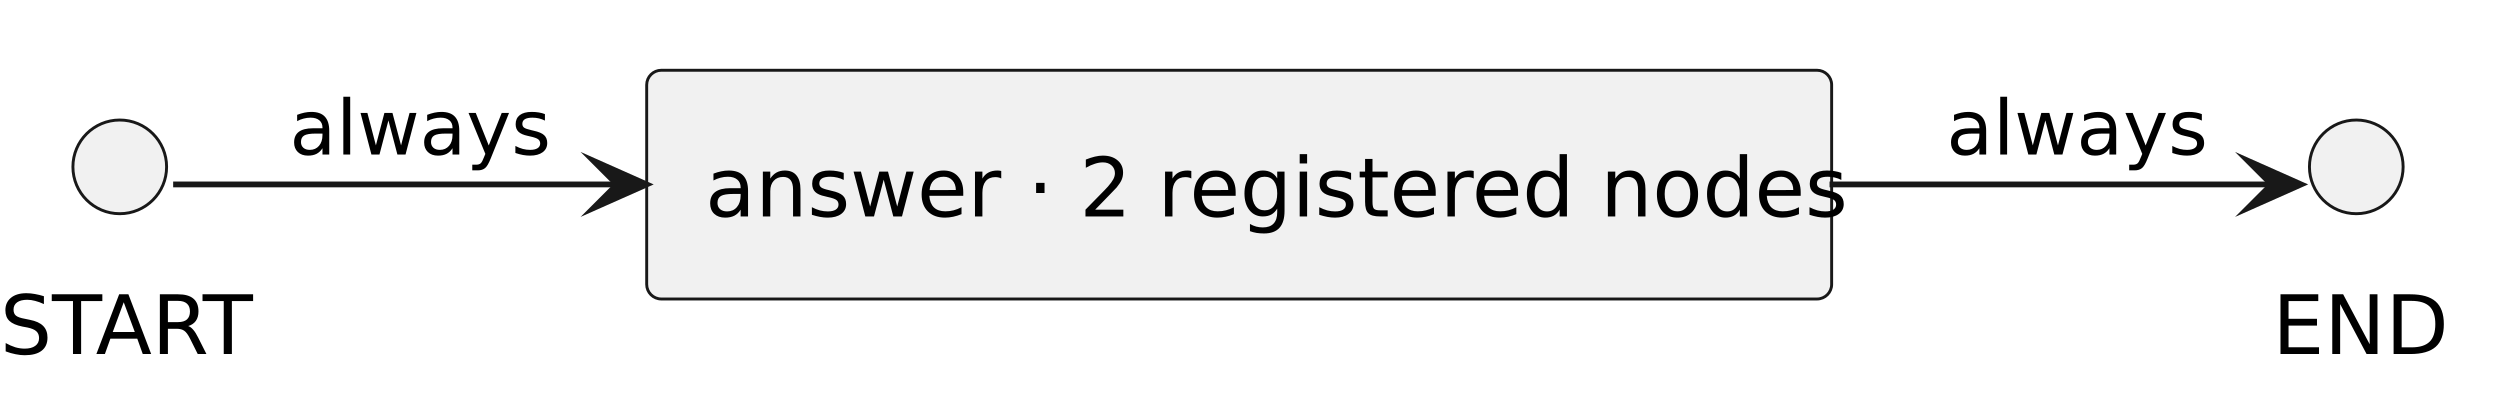
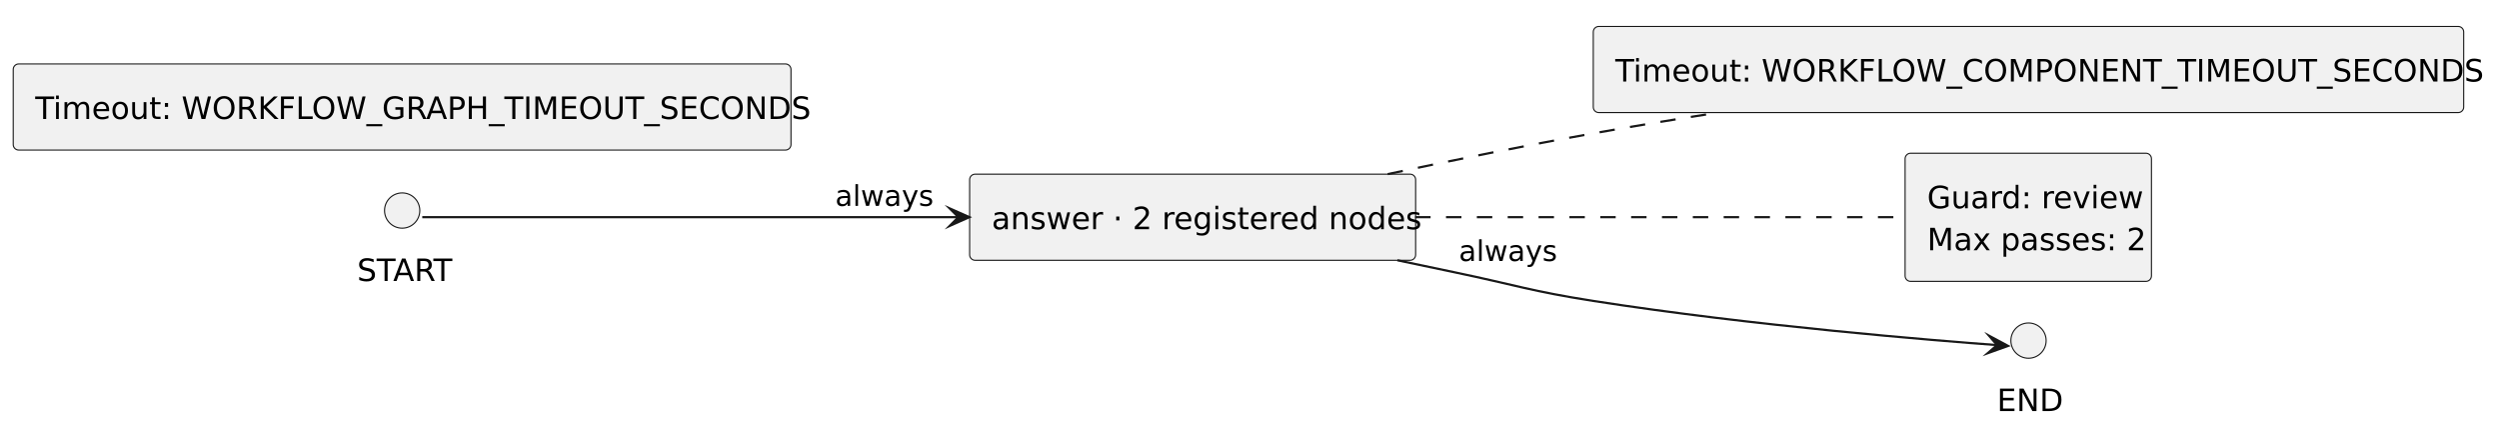
- <svg xmlns="http://www.w3.org/2000/svg" xmlns:xlink="http://www.w3.org/1999/xlink" version="1.1" data-diagram-type="DESCRIPTION" style="width:427px;height:67px;background:#FFFFFF;" width="427px" height="67px" viewBox="0 0 427 67" zoomAndPan="magnify" preserveAspectRatio="none" contentStyleType="text/css">
+ <svg xmlns="http://www.w3.org/2000/svg" xmlns:xlink="http://www.w3.org/1999/xlink" version="1.1" data-diagram-type="DESCRIPTION" style="width:1134px;height:193px;background:#FFFFFF;" width="1134px" height="193px" viewBox="0 0 1134 193" zoomAndPan="magnify" preserveAspectRatio="none" contentStyleType="text/css">
  <defs />
  <g font-family="DejaVu Sans, Liberation Sans, Arial, sans-serif" lengthAdjust="spacing">
    <g class="entity" data-qualified-name="n0" id="ent0001" data-source-line="5">
      <a target="_top" href="//github.com/gorban/api-agent/blob/_____switch_branch_____/tests/integration/fixtures/workflow_preferences/workflows/components/answer.md.html" xlink:href="//github.com/gorban/api-agent/blob/_____switch_branch_____/tests/integration/fixtures/workflow_preferences/workflows/components/answer.md.html" xlink:type="simple" xlink:actuate="onRequest" xlink:show="new" title="//github.com/gorban/api-agent/blob/_____switch_branch_____/tests/integration/fixtures/workflow_preferences/workflows/components/answer.md.html" xlink:title="//github.com/gorban/api-agent/blob/_____switch_branch_____/tests/integration/fixtures/workflow_preferences/workflows/components/answer.md.html">
-         <rect x="110.454" y="12" width="202.391" height="39.068" fill="#F1F1F1" style="stroke:#181818;stroke-width:0.5;" rx="2.5" ry="2.5" />
-         <text x="120.454" y="36.966" fill="#000" font-size="14" textLength="182.391">answer · 2 registered nodes</text>
+         <rect x="440" y="79" width="202.391" height="39.068" fill="#F1F1F1" style="stroke:#181818;stroke-width:0.5;" rx="2.5" ry="2.5" />
+         <text x="450" y="103.966" fill="#000" font-size="14" textLength="182.391">answer · 2 registered nodes</text>
      </a>
    </g>
-     <g class="entity" data-qualified-name="start" id="ent0002" data-source-line="6">
-       <ellipse cx="20.454" cy="28.5" rx="8" ry="8" fill="#F1F1F1" style="stroke:#181818;stroke-width:0.5;" />
-       <text x="0" y="60.466" fill="#000" font-size="14" textLength="40.908">START</text>
+     <g class="entity" data-qualified-name="timeout0" id="ent0002" data-source-line="6">
+       <a target="_top" href="//github.com/gorban/api-agent/blob/_____switch_branch_____/tests/integration/fixtures/workflow_preferences/.private_resources/diagrams/contracts/18a47843e4791a00f7ac9f83.md.html" xlink:href="//github.com/gorban/api-agent/blob/_____switch_branch_____/tests/integration/fixtures/workflow_preferences/.private_resources/diagrams/contracts/18a47843e4791a00f7ac9f83.md.html" xlink:type="simple" xlink:actuate="onRequest" xlink:show="new" title="//github.com/gorban/api-agent/blob/_____switch_branch_____/tests/integration/fixtures/workflow_preferences/.private_resources/diagrams/contracts/18a47843e4791a00f7ac9f83.md.html" xlink:title="//github.com/gorban/api-agent/blob/_____switch_branch_____/tests/integration/fixtures/workflow_preferences/.private_resources/diagrams/contracts/18a47843e4791a00f7ac9f83.md.html">
+         <rect x="6" y="29" width="352.933" height="39.068" fill="#F1F1F1" style="stroke:#181818;stroke-width:0.5;" rx="2.5" ry="2.5" />
+         <text x="16" y="53.966" fill="#000" font-size="14" textLength="332.933">Timeout: WORKFLOW_GRAPH_TIMEOUT_SECONDS</text>
+       </a>
    </g>
-     <g class="entity" data-qualified-name="end" id="ent0004" data-source-line="8">
-       <ellipse cx="402.454" cy="28.5" rx="8" ry="8" fill="#F1F1F1" style="stroke:#181818;stroke-width:0.5;" />
-       <text x="388.132" y="60.466" fill="#000" font-size="14" textLength="28.644">END</text>
+     <g class="entity" data-qualified-name="timeout1" id="ent0003" data-source-line="7">
+       <a target="_top" href="//github.com/gorban/api-agent/blob/_____switch_branch_____/tests/integration/fixtures/workflow_preferences/.private_resources/diagrams/contracts/2c6f2761f1c9c22f7bbcc088.md.html" xlink:href="//github.com/gorban/api-agent/blob/_____switch_branch_____/tests/integration/fixtures/workflow_preferences/.private_resources/diagrams/contracts/2c6f2761f1c9c22f7bbcc088.md.html" xlink:type="simple" xlink:actuate="onRequest" xlink:show="new" title="//github.com/gorban/api-agent/blob/_____switch_branch_____/tests/integration/fixtures/workflow_preferences/.private_resources/diagrams/contracts/2c6f2761f1c9c22f7bbcc088.md.html" xlink:title="//github.com/gorban/api-agent/blob/_____switch_branch_____/tests/integration/fixtures/workflow_preferences/.private_resources/diagrams/contracts/2c6f2761f1c9c22f7bbcc088.md.html">
+         <rect x="723" y="12" width="394.974" height="39.068" fill="#F1F1F1" style="stroke:#181818;stroke-width:0.5;" rx="2.5" ry="2.5" />
+         <text x="733" y="36.966" fill="#000" font-size="14" textLength="374.974">Timeout: WORKFLOW_COMPONENT_TIMEOUT_SECONDS</text>
+       </a>
    </g>
-     <g class="link" data-entity-1="ent0002" data-entity-2="ent0001" id="lnk3" data-link-type="dependency">
-       <polygon points="110.42,31.5,101.42,27.5,105.42,31.5,101.42,35.5,110.42,31.5" fill="#181818" style="stroke:#181818;stroke-width:1;stroke-linejoin:miter;stroke-miterlimit:10;" />
-       <path d="M29.575,31.5 C44.271,31.5 71.879,31.5 105.42,31.5" style="stroke:#181818;stroke-width:1;" fill="none" />
-       <text x="49.454" y="26.397" fill="#000" font-size="13" textLength="41.015">always</text>
+     <g class="entity" data-qualified-name="control2" id="ent0005" data-source-line="9">
+       <a target="_top" href="//github.com/gorban/api-agent/blob/_____switch_branch_____/tests/integration/fixtures/workflow_preferences/workflows/components/answer.md.html" xlink:href="//github.com/gorban/api-agent/blob/_____switch_branch_____/tests/integration/fixtures/workflow_preferences/workflows/components/answer.md.html" xlink:type="simple" xlink:actuate="onRequest" xlink:show="new" title="//github.com/gorban/api-agent/blob/_____switch_branch_____/tests/integration/fixtures/workflow_preferences/workflows/components/answer.md.html" xlink:title="//github.com/gorban/api-agent/blob/_____switch_branch_____/tests/integration/fixtures/workflow_preferences/workflows/components/answer.md.html">
+         <rect x="864.5" y="69.5" width="111.784" height="58.136" fill="#F1F1F1" style="stroke:#181818;stroke-width:0.5;" rx="2.5" ry="2.5" />
+         <text x="874.5" y="94.466" fill="#000" font-size="14" textLength="91.784">Guard: review</text>
+         <text x="874.5" y="113.534" fill="#000" font-size="14" textLength="91.476">Max passes: 2</text>
+       </a>
    </g>
-     <g class="link" data-entity-1="ent0001" data-entity-2="ent0004" id="lnk5" data-link-type="dependency">
-       <polygon points="393.004,31.5,384.004,27.5,388.004,31.5,384.004,35.5,393.004,31.5" fill="#181818" style="stroke:#181818;stroke-width:1;stroke-linejoin:miter;stroke-miterlimit:10;" />
-       <path d="M312.488,31.5 C345.781,31.5 373.155,31.5 388.004,31.5" style="stroke:#181818;stroke-width:1;" fill="none" />
-       <text x="332.454" y="26.397" fill="#000" font-size="13" textLength="41.015">always</text>
+     <g class="entity" data-qualified-name="start" id="ent0007" data-source-line="11">
+       <ellipse cx="182.5" cy="95.5" rx="8" ry="8" fill="#F1F1F1" style="stroke:#181818;stroke-width:0.5;" />
+       <text x="162.046" y="127.466" fill="#000" font-size="14" textLength="40.908">START</text>
+     </g>
+     <g class="entity" data-qualified-name="end" id="ent0009" data-source-line="13">
+       <ellipse cx="920.5" cy="154.5" rx="8" ry="8" fill="#F1F1F1" style="stroke:#181818;stroke-width:0.5;" />
+       <text x="906.178" y="186.466" fill="#000" font-size="14" textLength="28.644">END</text>
+     </g>
+     <g class="link" data-entity-1="ent0001" data-entity-2="ent0003" id="lnk4" data-link-type="association">
+       <path d="M629.711,78.972 C659.272,72.688 692.498,65.948 723,60.5 C741.416,57.211 760.851,54.014 780.047,51.017" style="stroke:#181818;stroke-width:1;stroke-dasharray:7,7;" fill="none" />
+     </g>
+     <g class="link" data-entity-1="ent0001" data-entity-2="ent0005" id="lnk6" data-link-type="association">
+       <path d="M642.172,98.5 C713.38,98.5 806.341,98.5 864.485,98.5" style="stroke:#181818;stroke-width:1;stroke-dasharray:7,7;" fill="none" />
+     </g>
+     <g class="link" data-entity-1="ent0007" data-entity-2="ent0001" id="lnk8" data-link-type="dependency">
+       <polygon points="439.893,98.5,430.893,94.5,434.893,98.5,430.893,102.5,439.893,98.5" fill="#181818" style="stroke:#181818;stroke-width:1;stroke-linejoin:miter;stroke-miterlimit:10;" />
+       <path d="M191.616,98.5 C224.315,98.5 344.002,98.5 434.893,98.5" style="stroke:#181818;stroke-width:1;" fill="none" />
+       <text x="379" y="93.397" fill="#000" font-size="13" textLength="41.015">always</text>
+     </g>
+     <g class="link" data-entity-1="ent0001" data-entity-2="ent0009" id="lnk10" data-link-type="dependency">
+       <polygon points="911.226,156.905,902.546,152.25,906.24,156.535,901.955,160.228,911.226,156.905" fill="#181818" style="stroke:#181818;stroke-width:1;stroke-linejoin:miter;stroke-miterlimit:10;" />
+       <path d="M634.106,118.063 C642.857,119.907 651.596,121.743 660,123.5 C687.985,129.352 694.753,132.087 723,136.5 C795.541,147.833 879.129,154.523 906.24,156.535" style="stroke:#181818;stroke-width:1;" fill="none" />
+       <text x="662" y="118.397" fill="#000" font-size="13" textLength="41.015">always</text>
    </g>
  </g>
</svg>
